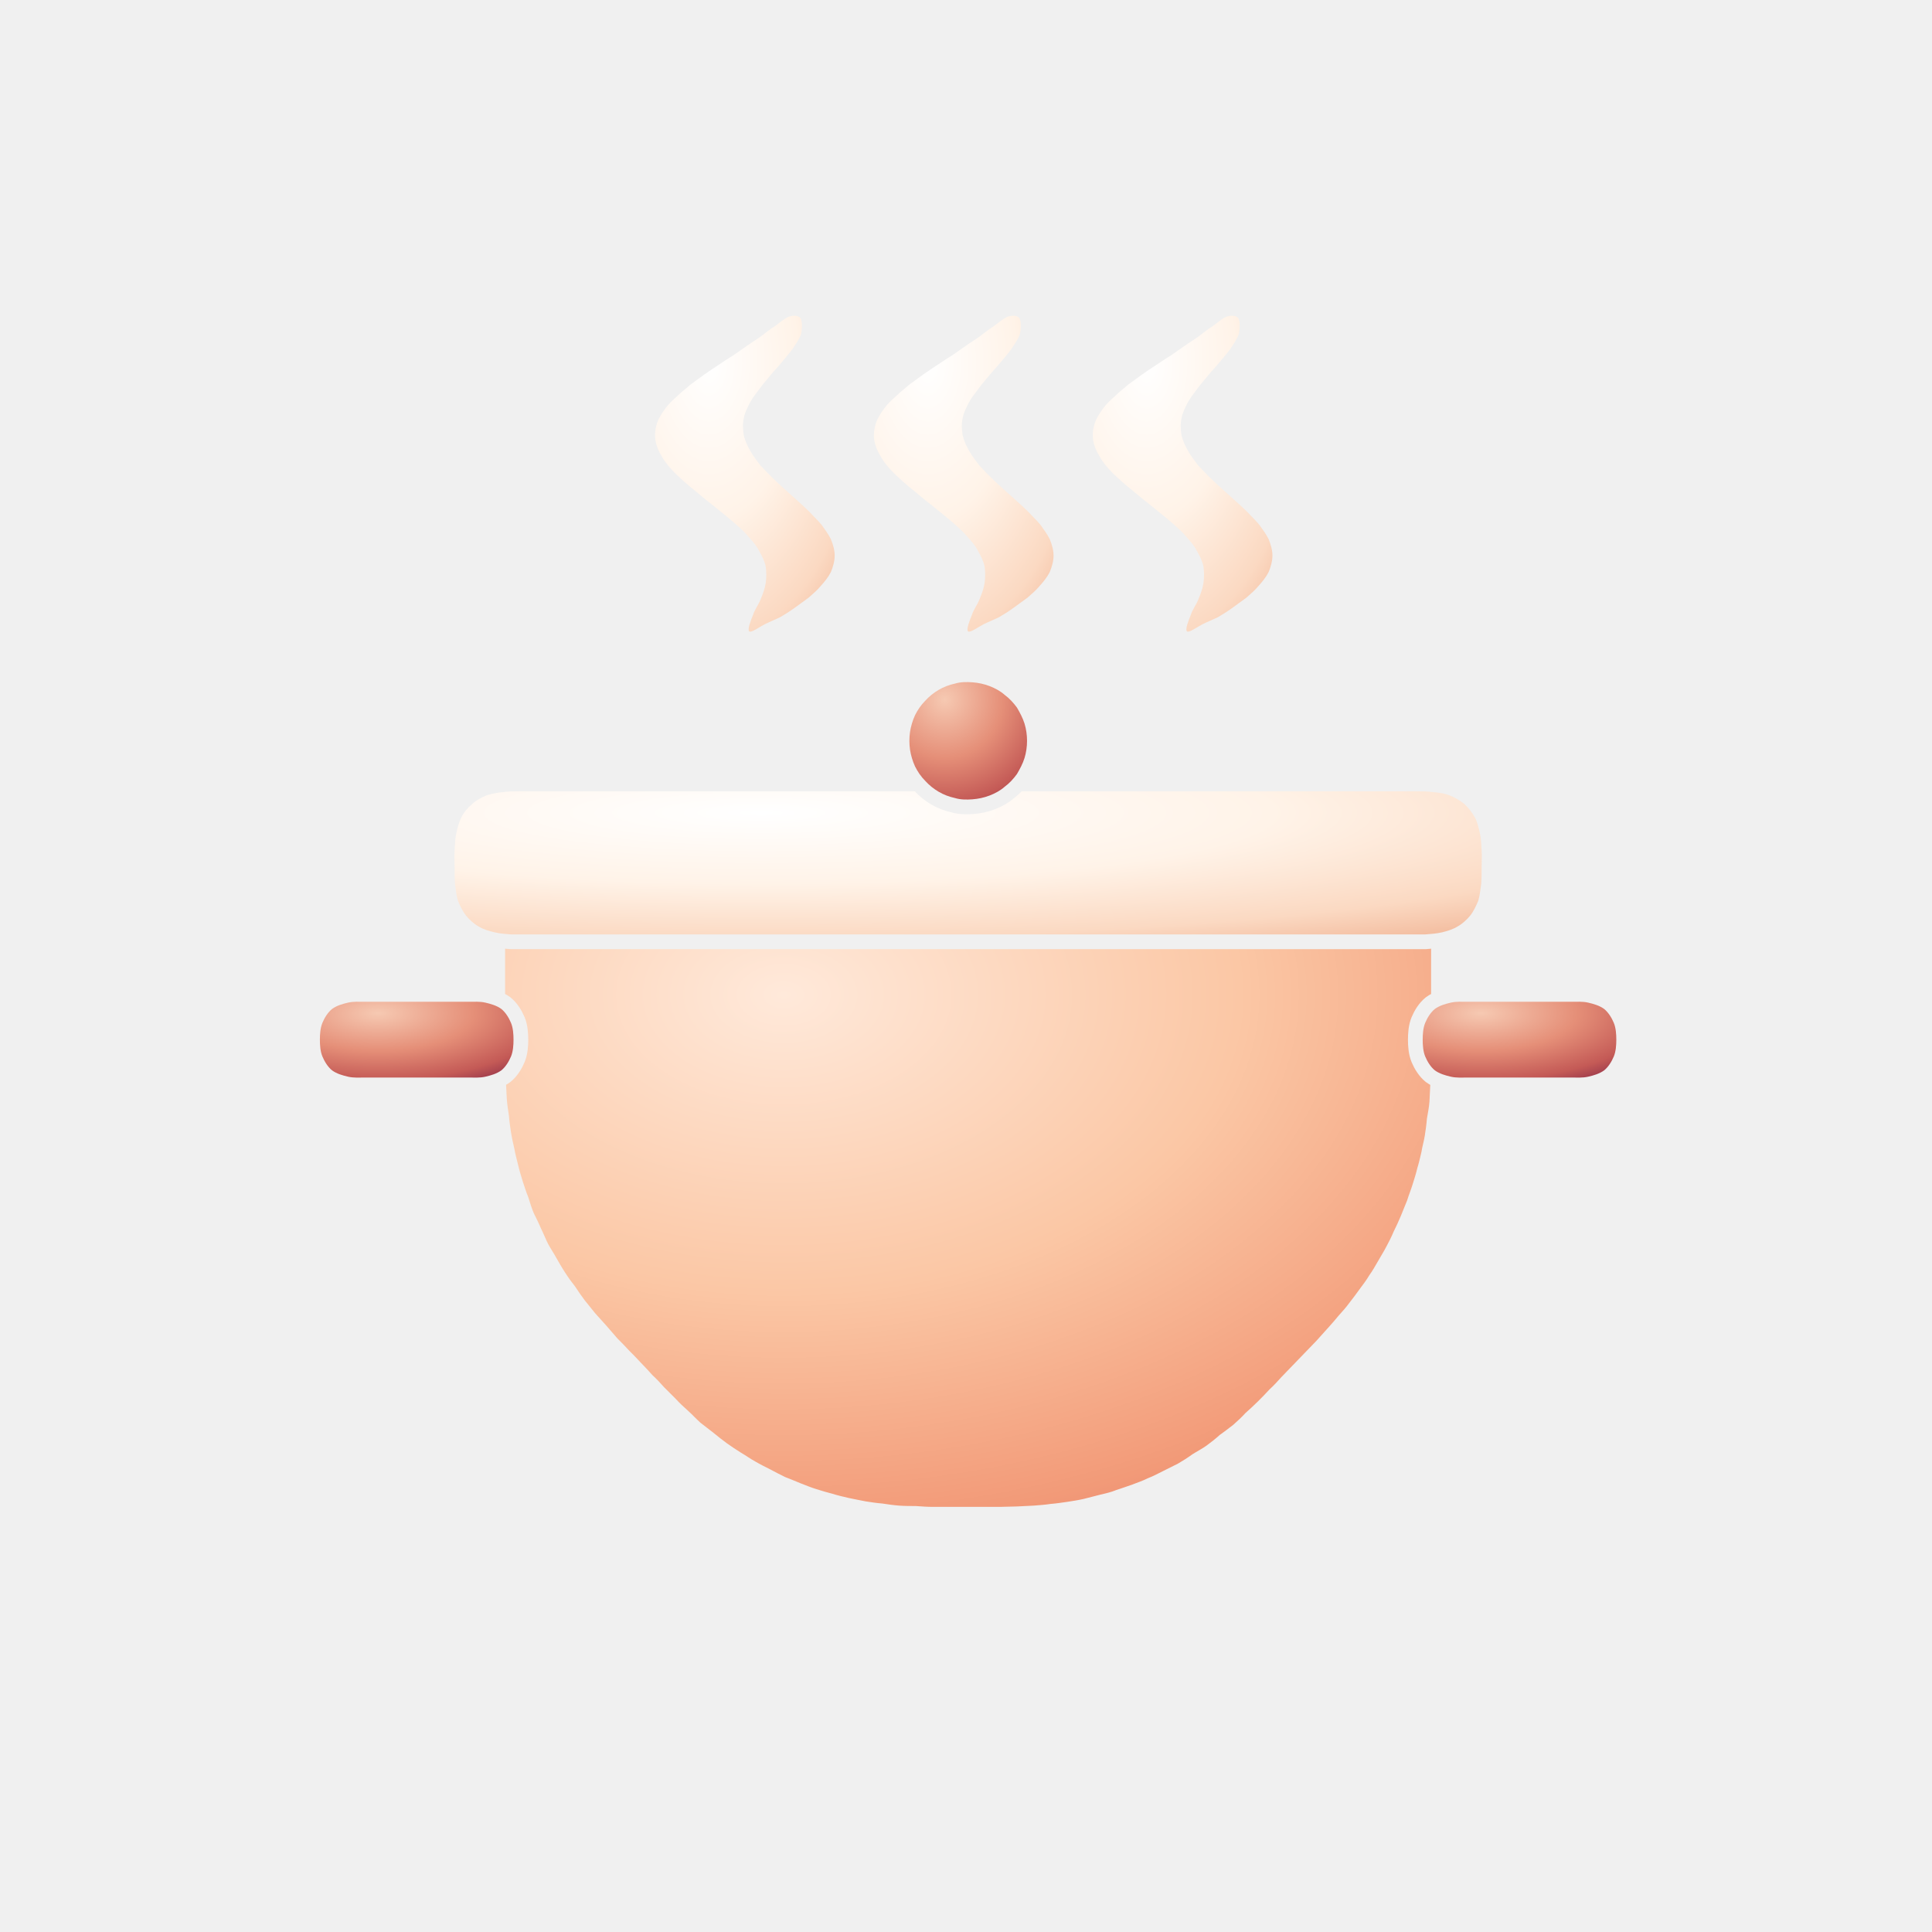
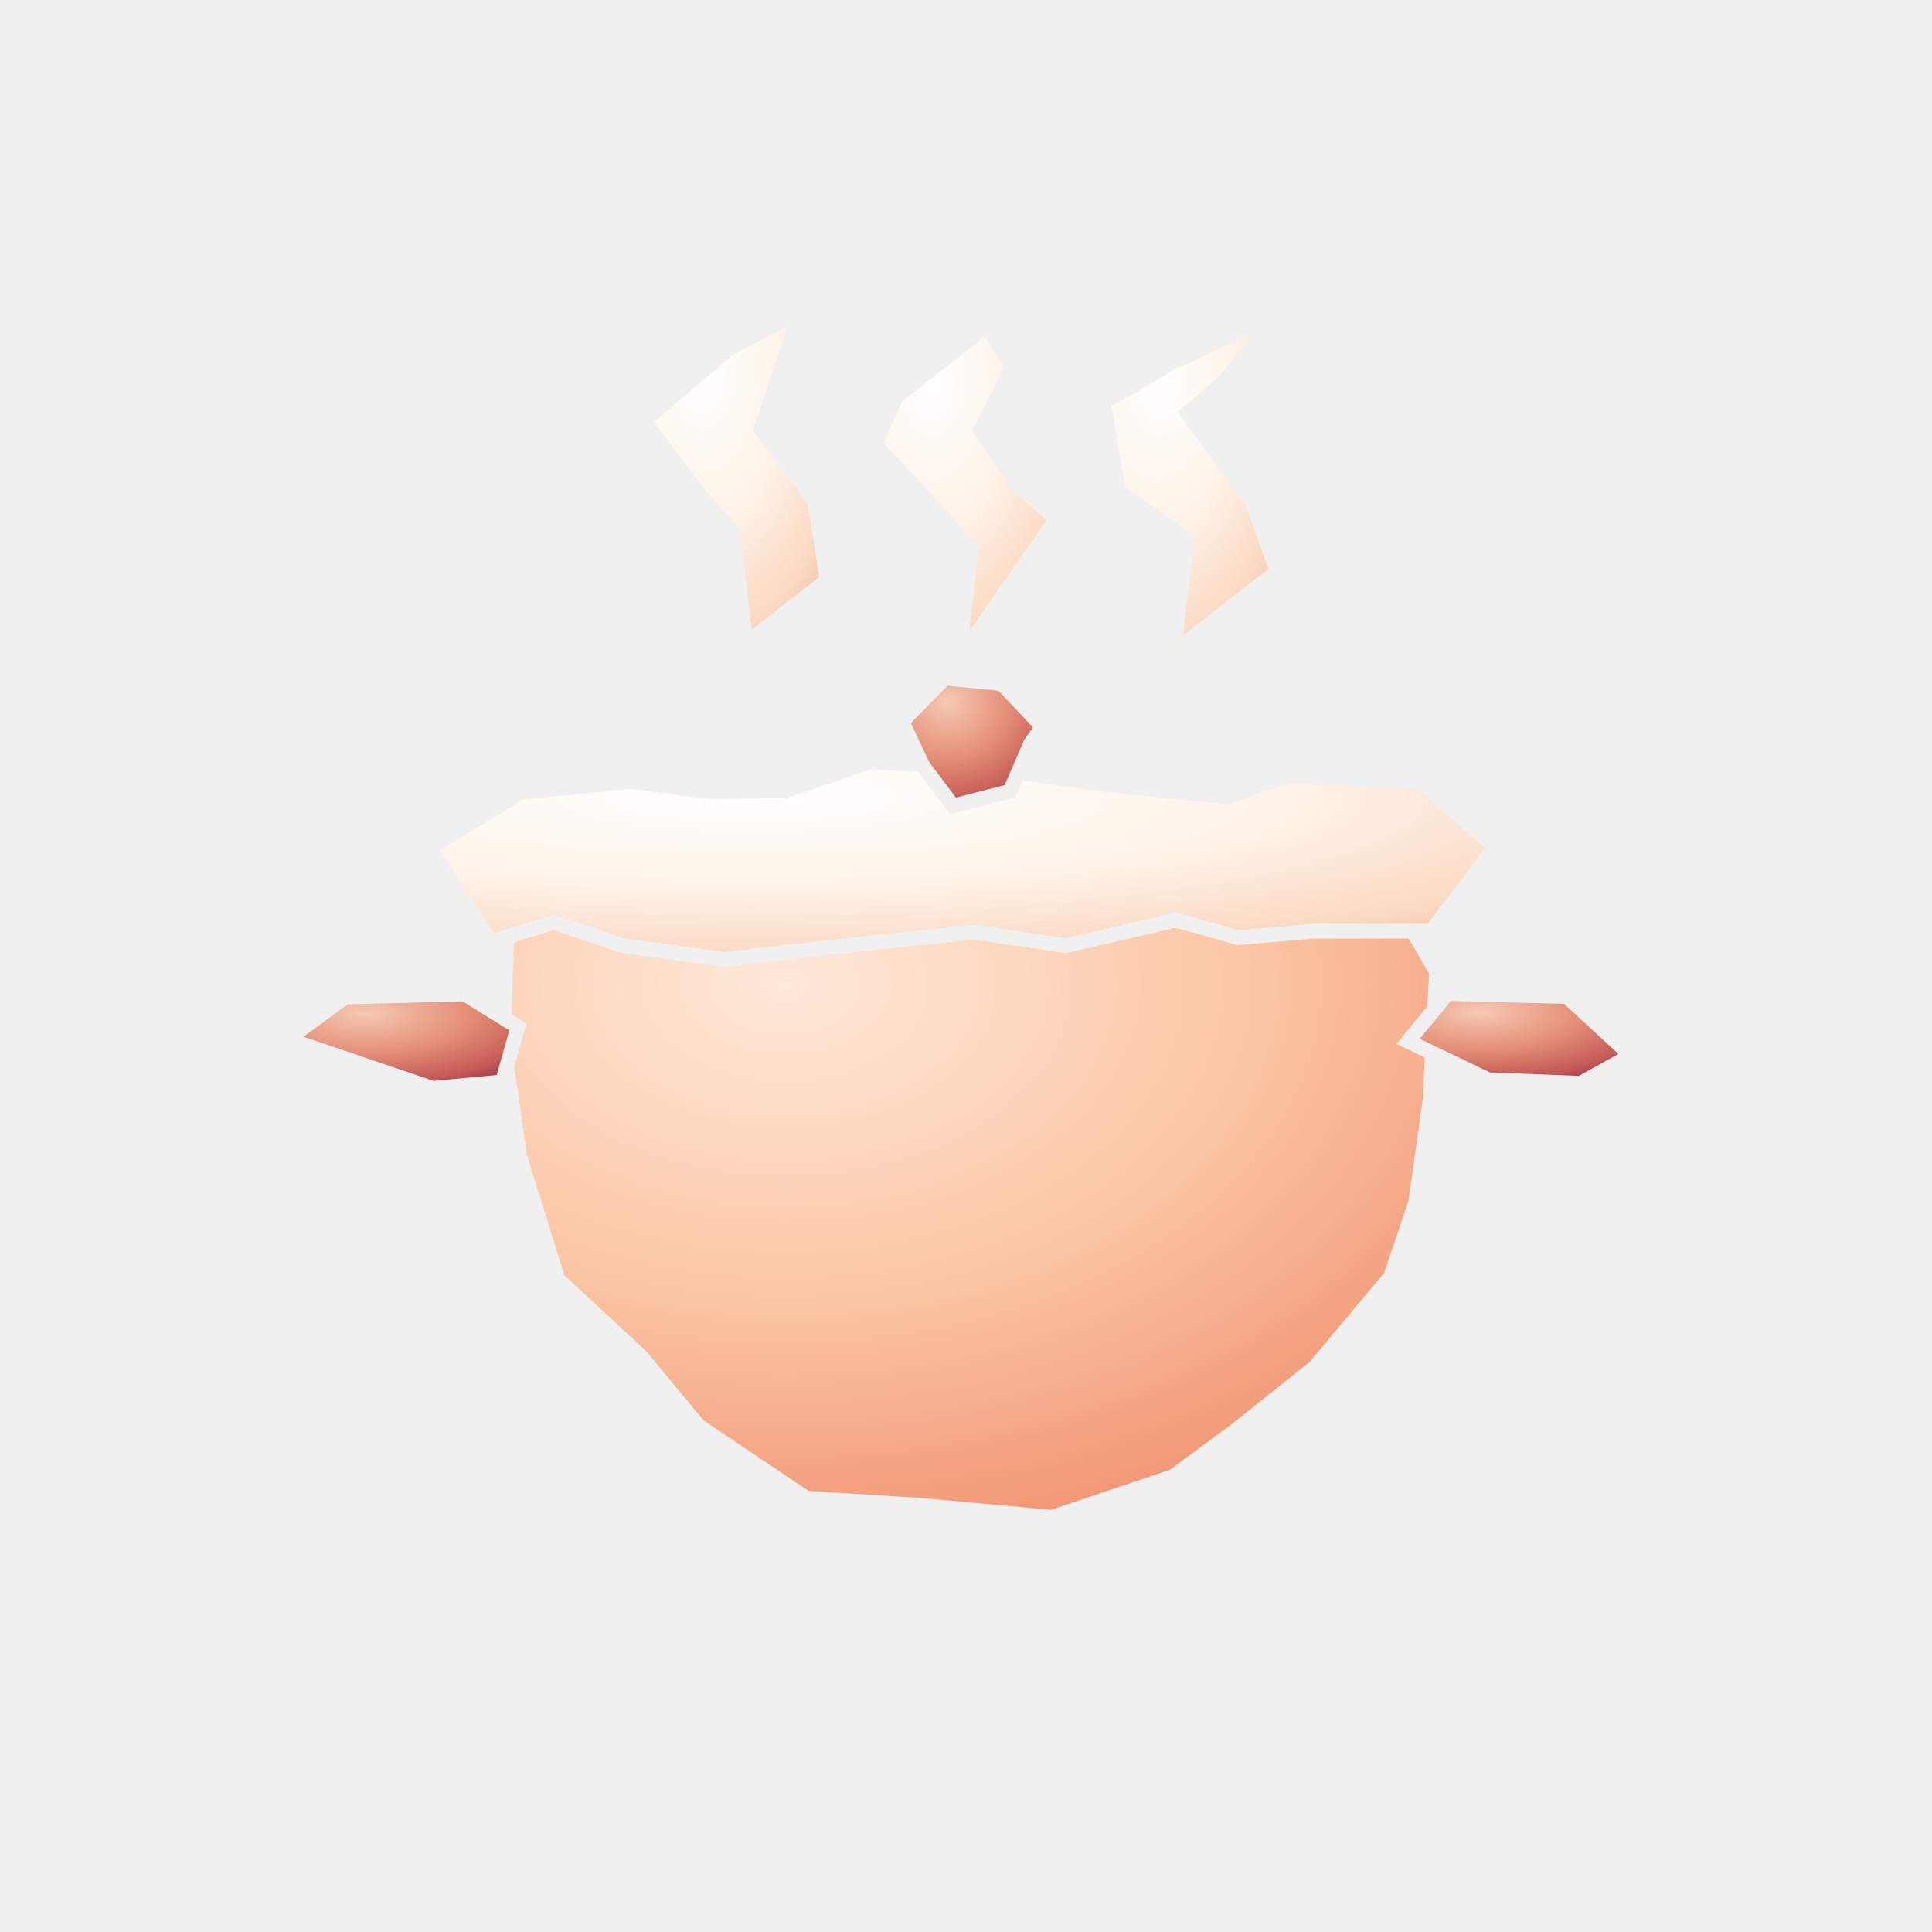
<svg xmlns="http://www.w3.org/2000/svg" width="459" height="459" viewBox="0 0 459 459" fill="none">
  <defs>
-     <path id="s0" d="M120 221C120.2 219.7 120.3 218.1 121 217.2C121.7 216.2 123.1 215.5 124.3 215.2C125.5 214.8 127 215 128.3 215C129.6 215 131 215 132.3 215C133.6 215 135 215 136.3 215C137.6 215 139 215 140.3 215C141.6 215 143 215 144.3 215C145.6 215 147 215 148.3 215C149.6 215 151 215 152.3 215C153.6 215 155 215 156.3 215C157.7 215 159 215 160.3 215C161.7 215 163 215 164.3 215C165.7 215 167 215 168.3 215C169.7 215 171 215 172.3 215C173.7 215 175 215 176.3 215C177.7 215 179 215 180.3 215C181.7 215 183 215 184.3 215C185.7 215 187 215 188.4 215C189.7 215 191 215 192.4 215C193.7 215 195 215 196.4 215C197.7 215 199 215 200.4 215C201.7 215 203 215 204.4 215C205.7 215 207 215 208.4 215C209.7 215 211 215 212.4 215C213.7 215 215 215 216.4 215C217.7 215 219.1 215 220.4 215C221.7 215 223.1 215 224.4 215C225.7 215 227.1 215 228.4 215C229.7 215 231.1 215 232.4 215C233.7 215 235.1 215 236.4 215C237.7 215 239.1 215 240.4 215C241.7 215 243.1 215 244.4 215C245.7 215 247.1 215 248.4 215C249.8 215 251.1 215 252.4 215C253.8 215 255.1 215 256.4 215C257.8 215 259.1 215 260.4 215C261.8 215 263.1 215 264.4 215C265.8 215 267.1 215 268.4 215C269.8 215 271.1 215 272.4 215C273.8 215 275.1 215 276.4 215C277.8 215 279.1 215 280.5 215C281.8 215 283.1 215 284.5 215C285.8 215 287.1 215 288.5 215C289.8 215 291.1 215 292.5 215C293.8 215 295.1 215 296.5 215C297.8 215 299.1 215 300.5 215C301.8 215 303.1 215 304.5 215C305.8 215 307.1 215 308.5 215C309.8 215 311.2 215 312.5 215C313.8 215 315.2 215 316.5 215C317.8 215 319.2 215 320.5 215C321.8 215 323.2 215 324.5 215C325.8 215 327.2 215 328.5 215C329.8 215 331.2 214.9 332.5 215C333.8 215.1 335.3 214.9 336.5 215.3C337.6 215.8 338.8 216.8 339.4 217.9C340 219 339.9 220.5 340 221.8C340.1 223.1 340 224.5 340 225.8C340 227.1 340 228.5 340 229.8C340 231.1 340 232.5 340 233.8C340 235.1 340 236.5 340 237.8C340 239.2 340 240.5 340 241.8C340 243.2 340 244.5 340 245.8C340 247.2 340 248.5 340 249.8C340 251.2 340 252.5 339.9 253.8C339.9 255.2 339.8 256.5 339.8 257.8C339.7 259.2 339.7 260.5 339.6 261.8C339.5 263.2 339.2 264.5 339 265.8C338.9 267.1 338.7 268.5 338.5 269.8C338.3 271.1 337.9 272.4 337.7 273.7C337.4 275 337.1 276.3 336.7 277.6C336.4 278.9 336 280.1 335.6 281.4C335.2 282.7 334.7 283.9 334.3 285.2C333.8 286.4 333.3 287.7 332.8 288.9C332.3 290.1 331.7 291.4 331.1 292.6C330.6 293.8 330 295 329.4 296.1C328.8 297.3 328 298.5 327.4 299.6C326.7 300.8 326.1 301.9 325.3 303C324.6 304.2 323.8 305.2 323 306.3C322.2 307.4 321.4 308.5 320.6 309.5C319.8 310.6 318.9 311.6 318 312.6C317.2 313.6 316.3 314.6 315.4 315.6C314.5 316.6 313.6 317.6 312.7 318.6C311.8 319.5 310.9 320.5 309.9 321.5C309 322.4 308.1 323.4 307.2 324.3C306.2 325.3 305.3 326.3 304.4 327.2C303.5 328.2 302.6 329.2 301.6 330.1C300.7 331.1 299.8 332 298.8 333C297.9 333.9 296.9 334.8 295.9 335.7C295 336.7 294 337.6 293 338.5C292 339.3 290.9 340.1 289.8 340.9C288.8 341.8 287.8 342.6 286.7 343.4C285.6 344.2 284.4 344.8 283.3 345.5C282.2 346.3 281.1 347 279.9 347.7C278.7 348.3 277.5 348.9 276.3 349.5C275.1 350.1 274 350.7 272.7 351.2C271.5 351.8 270.3 352.2 269 352.7C267.8 353.1 266.5 353.6 265.2 354C264 354.5 262.7 354.8 261.4 355.1C260.1 355.4 258.8 355.8 257.5 356.1C256.2 356.4 254.9 356.6 253.6 356.8C252.2 357 250.9 357.2 249.6 357.3C248.3 357.5 246.9 357.6 245.6 357.7C244.3 357.8 242.9 357.8 241.6 357.9C240.3 357.9 238.9 358 237.6 358C236.3 358 234.9 358 233.6 358C232.3 358 230.9 358 229.6 358C228.3 358 226.9 358 225.6 358C224.3 358 222.9 358 221.6 358C220.3 358 218.9 357.9 217.6 357.8C216.3 357.8 214.9 357.8 213.6 357.7C212.3 357.6 210.9 357.4 209.6 357.2C208.3 357.1 207 356.9 205.7 356.7C204.3 356.4 203 356.2 201.7 355.9C200.4 355.6 199.1 355.3 197.8 354.9C196.6 354.6 195.3 354.2 194 353.8C192.7 353.4 191.5 352.9 190.2 352.4C189 351.9 187.8 351.4 186.5 350.9C185.3 350.3 184.1 349.7 183 349.1C181.8 348.5 180.6 347.9 179.4 347.2C178.3 346.6 177.2 345.8 176 345.1C174.9 344.4 173.8 343.7 172.7 342.9C171.6 342.1 170.6 341.3 169.5 340.4C168.5 339.6 167.4 338.8 166.4 338C165.4 337.1 164.5 336.1 163.5 335.2C162.5 334.3 161.5 333.4 160.6 332.4C159.7 331.5 158.7 330.5 157.8 329.6C156.9 328.6 156 327.6 155 326.7C154.1 325.7 153.2 324.7 152.3 323.8C151.4 322.8 150.4 321.8 149.5 320.9C148.6 319.9 147.7 319 146.7 318C145.8 317 145 316 144.1 315C143.2 314 142.3 313 141.4 312C140.6 311 139.7 309.9 138.9 308.9C138.1 307.8 137.3 306.7 136.6 305.6C135.8 304.6 135 303.5 134.3 302.4C133.5 301.2 132.9 300.1 132.2 298.9C131.6 297.8 130.8 296.6 130.2 295.5C129.6 294.3 129.1 293 128.5 291.8C128 290.6 127.4 289.4 126.8 288.2C126.3 287 125.9 285.7 125.5 284.4C125 283.2 124.6 281.9 124.2 280.7C123.8 279.4 123.4 278.1 123.1 276.8C122.8 275.5 122.4 274.2 122.2 272.9C121.9 271.6 121.6 270.3 121.4 269C121.2 267.7 121 266.3 120.9 265C120.7 263.7 120.5 262.4 120.4 261C120.3 259.7 120.3 258.4 120.2 257C120.1 255.7 120.1 254.4 120 253C120 251.7 120 250.4 120 249C120 247.7 120 246.4 120 245C120 243.7 120 242.4 120 241C120 239.7 120 238.4 120 237C120 235.7 120 234.3 120 233C120 231.7 120 230.3 120 229C120 227.7 120 226.3 120 225C120 223.7 119.8 222.3 120 221Z" />
-     <path id="s1" d="M76 247C76 245.7 76.1 244.2 76.6 243C77.1 241.8 77.9 240.5 78.9 239.7C80 238.9 81.4 238.5 82.7 238.2C84 237.9 85.4 238 86.7 238C88.1 238 89.5 238 90.8 238C92.2 238 93.6 238 94.9 238C96.3 238 97.6 238 99 238C100.4 238 101.7 238 103.1 238C104.4 238 105.8 238 107.2 238C108.5 238 109.9 238 111.3 238C112.6 238 114 237.9 115.3 238.2C116.6 238.5 118 238.9 119.1 239.7C120.1 240.5 120.9 241.8 121.4 243C121.9 244.2 122 245.7 122 247C122 248.3 121.9 249.8 121.4 251C120.9 252.2 120.1 253.5 119.1 254.3C118 255.1 116.6 255.5 115.3 255.8C114 256.1 112.6 256 111.3 256C109.9 256 108.5 256 107.2 256C105.8 256 104.4 256 103.1 256C101.7 256 100.4 256 99 256C97.6 256 96.3 256 94.9 256C93.6 256 92.2 256 90.8 256C89.5 256 88.1 256 86.7 256C85.4 256 84 256.1 82.7 255.8C81.4 255.5 80 255.1 78.9 254.3C77.9 253.5 77.1 252.2 76.6 251C76.1 249.8 76 248.3 76 247Z" />
-     <path id="s2" d="M338 247C338 245.7 338.1 244.2 338.6 243C339.1 241.8 339.9 240.5 340.9 239.7C342 238.9 343.4 238.5 344.7 238.2C346 237.9 347.4 238 348.7 238C350.1 238 351.5 238 352.8 238C354.2 238 355.6 238 356.9 238C358.3 238 359.6 238 361 238C362.4 238 363.7 238 365.1 238C366.4 238 367.8 238 369.2 238C370.5 238 371.9 238 373.3 238C374.6 238 376 237.9 377.3 238.2C378.6 238.5 380 238.9 381.1 239.7C382.1 240.5 382.9 241.8 383.4 243C383.9 244.2 384 245.7 384 247C384 248.3 383.9 249.8 383.4 251C382.9 252.2 382.1 253.5 381.1 254.3C380 255.1 378.6 255.5 377.3 255.8C376 256.1 374.6 256 373.3 256C371.9 256 370.5 256 369.2 256C367.8 256 366.4 256 365.1 256C363.7 256 362.4 256 361 256C359.6 256 358.3 256 356.9 256C355.6 256 354.2 256 352.8 256C351.5 256 350.1 256 348.7 256C347.4 256 346 256.1 344.7 255.8C343.4 255.5 342 255.1 340.9 254.3C339.9 253.5 339.1 252.2 338.6 251C338.1 249.8 338 248.3 338 247Z" />
-     <path id="s3" d="M108 202C108.1 200.7 108.1 199.3 108.4 198C108.7 196.7 109 195.4 109.6 194.2C110.2 193 111.1 191.9 112.1 191.1C113 190.2 114.3 189.5 115.5 189C116.7 188.6 118.1 188.3 119.4 188.2C120.7 188 122.1 188 123.4 188C124.8 188 126.1 188 127.5 188C128.8 188 130.1 188 131.5 188C132.8 188 134.2 188 135.5 188C136.8 188 138.2 188 139.5 188C140.9 188 142.2 188 143.5 188C144.9 188 146.2 188 147.6 188C148.9 188 150.2 188 151.6 188C152.9 188 154.3 188 155.6 188C156.9 188 158.3 188 159.6 188C161 188 162.3 188 163.6 188C165 188 166.3 188 167.7 188C169 188 170.3 188 171.7 188C173 188 174.4 188 175.7 188C177 188 178.4 188 179.7 188C181.1 188 182.4 188 183.7 188C185.1 188 186.4 188 187.8 188C189.1 188 190.4 188 191.8 188C193.1 188 194.5 188 195.8 188C197.1 188 198.5 188 199.8 188C201.2 188 202.5 188 203.8 188C205.2 188 206.5 188 207.9 188C209.2 188 210.6 188 211.9 188C213.2 188 214.6 188 215.9 188C217.3 188 218.6 188 219.9 188C221.3 188 222.6 188 224 188C225.3 188 226.6 188 228 188C229.3 188 230.7 188 232 188C233.3 188 234.7 188 236 188C237.4 188 238.7 188 240 188C241.4 188 242.7 188 244.1 188C245.4 188 246.7 188 248.1 188C249.4 188 250.8 188 252.1 188C253.4 188 254.8 188 256.1 188C257.5 188 258.8 188 260.1 188C261.5 188 262.8 188 264.2 188C265.5 188 266.8 188 268.2 188C269.5 188 270.9 188 272.2 188C273.5 188 274.9 188 276.2 188C277.6 188 278.9 188 280.2 188C281.6 188 282.9 188 284.3 188C285.6 188 286.9 188 288.3 188C289.6 188 291 188 292.3 188C293.6 188 295 188 296.3 188C297.7 188 299 188 300.3 188C301.7 188 303 188 304.4 188C305.7 188 307 188 308.4 188C309.7 188 311.1 188 312.4 188C313.7 188 315.1 188 316.4 188C317.8 188 319.1 188 320.5 188C321.8 188 323.1 188 324.5 188C325.8 188 327.2 188 328.5 188C329.8 188 331.2 188 332.5 188C333.9 188 335.2 188 336.5 188C337.9 188 339.2 188 340.5 188.2C341.9 188.3 343.2 188.5 344.5 189C345.7 189.5 346.9 190.2 347.9 191C348.9 191.9 349.7 193 350.4 194.2C351 195.3 351.3 196.7 351.6 198C351.9 199.3 351.9 200.6 352 202C352.1 203.3 352 204.7 352 206C352 207.3 352 208.7 351.9 210C351.7 211.3 351.6 212.7 351.2 214C350.7 215.2 350.1 216.5 349.3 217.5C348.5 218.5 347.4 219.5 346.3 220.1C345.2 220.8 343.8 221.2 342.6 221.5C341.3 221.8 339.9 221.9 338.6 222C337.2 222 335.9 222 334.6 222C333.2 222 331.9 222 330.5 222C329.2 222 327.9 222 326.5 222C325.2 222 323.8 222 322.5 222C321.2 222 319.8 222 318.5 222C317.1 222 315.8 222 314.5 222C313.1 222 311.8 222 310.4 222C309.1 222 307.7 222 306.4 222C305.1 222 303.7 222 302.4 222C301 222 299.7 222 298.4 222C297 222 295.7 222 294.3 222C293 222 291.7 222 290.3 222C289 222 287.6 222 286.3 222C285 222 283.6 222 282.3 222C280.9 222 279.6 222 278.3 222C276.9 222 275.6 222 274.2 222C272.9 222 271.6 222 270.2 222C268.9 222 267.5 222 266.2 222C264.9 222 263.5 222 262.2 222C260.8 222 259.5 222 258.2 222C256.8 222 255.5 222 254.1 222C252.8 222 251.5 222 250.1 222C248.8 222 247.4 222 246.1 222C244.8 222 243.4 222 242.1 222C240.7 222 239.4 222 238.1 222C236.7 222 235.4 222 234 222C232.7 222 231.4 222 230 222C228.7 222 227.3 222 226 222C224.7 222 223.3 222 222 222C220.6 222 219.3 222 218 222C216.6 222 215.3 222 213.9 222C212.6 222 211.3 222 209.9 222C208.6 222 207.2 222 205.9 222C204.6 222 203.2 222 201.9 222C200.5 222 199.2 222 197.8 222C196.5 222 195.2 222 193.8 222C192.5 222 191.1 222 189.8 222C188.5 222 187.1 222 185.8 222C184.4 222 183.1 222 181.8 222C180.4 222 179.1 222 177.7 222C176.4 222 175.1 222 173.7 222C172.4 222 171 222 169.7 222C168.4 222 167 222 165.7 222C164.3 222 163 222 161.7 222C160.3 222 159 222 157.6 222C156.3 222 155 222 153.6 222C152.3 222 150.9 222 149.6 222C148.3 222 146.9 222 145.6 222C144.2 222 142.9 222 141.6 222C140.2 222 138.9 222 137.5 222C136.2 222 134.9 222 133.5 222C132.2 222 130.8 222 129.5 222C128.2 222 126.8 222 125.5 222C124.1 222 122.8 222 121.5 222C120.1 221.9 118.8 221.8 117.5 221.5C116.2 221.2 114.8 220.8 113.7 220.1C112.6 219.5 111.5 218.5 110.7 217.5C109.9 216.5 109.3 215.2 108.8 214C108.4 212.7 108.3 211.4 108.1 210C108 208.7 108 207.4 108 206C108 204.7 107.9 203.3 108 202Z" />
-     <path id="s4" d="M244 176C244 177.4 243.8 178.8 243.4 180.1C243 181.4 242.3 182.7 241.6 183.9C240.8 185 239.8 186.1 238.7 186.9C237.7 187.8 236.4 188.5 235.1 189C233.8 189.5 232.4 189.8 231 189.9C229.7 190 228.2 190 226.9 189.6C225.5 189.3 224.2 188.8 223 188.1C221.8 187.4 220.7 186.5 219.8 185.5C218.8 184.5 218 183.3 217.4 182.1C216.8 180.8 216.4 179.4 216.2 178.1C216 176.7 216 175.3 216.2 173.9C216.4 172.6 216.8 171.2 217.4 169.9C218 168.7 218.8 167.5 219.8 166.5C220.7 165.5 221.8 164.6 223 163.9C224.2 163.2 225.5 162.7 226.9 162.4C228.2 162 229.7 162 231 162.1C232.4 162.2 233.8 162.5 235.1 163C236.4 163.5 237.7 164.2 238.7 165.1C239.8 165.9 240.8 167 241.6 168.1C242.3 169.3 243 170.6 243.4 171.9C243.8 173.2 244 174.6 244 176Z" />
-     <path id="s5" d="M178 150C177.5 149.6 178.4 147.3 178.9 146.1C179.3 144.8 180.2 143.7 180.7 142.4C181.2 141.2 181.7 139.9 181.9 138.6C182.1 137.3 182.1 135.8 181.9 134.5C181.6 133.2 181 132 180.3 130.8C179.7 129.6 178.8 128.6 177.9 127.6C177 126.5 176 125.6 175 124.7C174 123.8 172.9 122.9 171.9 122.1C170.8 121.2 169.8 120.4 168.7 119.5C167.6 118.7 166.6 117.8 165.5 116.9C164.5 116.1 163.4 115.2 162.4 114.3C161.4 113.4 160.4 112.5 159.5 111.5C158.6 110.5 157.7 109.4 157.1 108.2C156.4 107.1 155.9 105.8 155.7 104.5C155.5 103.2 155.7 101.7 156.1 100.5C156.5 99.3 157.3 98.1 158.1 97C158.9 95.9 159.9 95 160.9 94.1C161.9 93.1 163 92.3 164 91.4C165.1 90.6 166.2 89.8 167.3 89C168.4 88.2 169.5 87.5 170.7 86.7C171.8 86 172.9 85.2 174.1 84.5C175.2 83.7 176.3 83 177.4 82.2C178.5 81.4 179.7 80.7 180.8 79.9C181.9 79.1 182.9 78.2 184.1 77.5C185.2 76.7 186.4 75.6 187.5 75.2C188.5 74.9 189.7 74.9 190.2 75.6C190.6 76.3 190.6 78.1 190.3 79.4C189.9 80.6 189 81.8 188.3 82.9C187.5 84 186.6 85 185.7 86.1C184.9 87.1 183.9 88.1 183.1 89.1C182.2 90.2 181.3 91.2 180.5 92.3C179.7 93.4 178.8 94.5 178.2 95.6C177.6 96.8 176.9 98.1 176.7 99.4C176.4 100.7 176.5 102.1 176.7 103.4C177 104.7 177.6 106 178.3 107.2C178.9 108.3 179.8 109.4 180.6 110.5C181.5 111.5 182.5 112.5 183.4 113.4C184.4 114.4 185.4 115.3 186.4 116.2C187.4 117.1 188.4 118 189.4 118.9C190.4 119.8 191.4 120.7 192.4 121.7C193.3 122.7 194.3 123.6 195.2 124.7C196 125.8 196.8 126.9 197.4 128.1C197.9 129.3 198.3 130.7 198.3 132C198.3 133.3 197.9 134.7 197.4 135.9C196.8 137.1 195.9 138.2 195 139.2C194.2 140.2 193.1 141.1 192.1 142C191 142.8 189.9 143.6 188.8 144.4C187.7 145.2 186.6 145.9 185.4 146.6C184.2 147.2 182.9 147.7 181.7 148.3C180.5 148.9 178.5 150.4 178 150Z" />
-     <path id="s6" d="M230 150C229.5 149.6 230.4 147.3 230.9 146.1C231.3 144.8 232.2 143.7 232.7 142.4C233.2 141.2 233.7 139.9 233.9 138.6C234.1 137.3 234.1 135.8 233.9 134.5C233.6 133.2 233 132 232.3 130.8C231.7 129.6 230.8 128.6 229.9 127.6C229 126.5 228 125.6 227 124.7C226 123.8 224.9 122.9 223.9 122.1C222.8 121.2 221.8 120.4 220.7 119.5C219.6 118.7 218.6 117.8 217.5 116.9C216.5 116.1 215.4 115.2 214.4 114.3C213.4 113.4 212.4 112.5 211.5 111.5C210.6 110.5 209.7 109.4 209.1 108.2C208.4 107.1 207.9 105.8 207.7 104.5C207.5 103.2 207.7 101.7 208.1 100.5C208.5 99.3 209.3 98.1 210.1 97C210.9 95.9 211.9 95 212.9 94.1C213.9 93.1 215 92.3 216 91.4C217.1 90.6 218.2 89.8 219.3 89C220.4 88.2 221.5 87.5 222.7 86.7C223.8 86 224.9 85.2 226.1 84.5C227.2 83.7 228.3 83 229.4 82.2C230.5 81.4 231.7 80.7 232.8 79.9C233.9 79.1 234.9 78.2 236.1 77.5C237.2 76.7 238.4 75.6 239.5 75.2C240.5 74.9 241.7 74.9 242.2 75.6C242.6 76.3 242.6 78.1 242.3 79.4C241.9 80.6 241 81.8 240.3 82.9C239.5 84 238.6 85 237.7 86.1C236.9 87.1 235.9 88.1 235.1 89.1C234.2 90.2 233.3 91.2 232.5 92.3C231.7 93.4 230.8 94.5 230.2 95.6C229.6 96.8 228.9 98.1 228.7 99.4C228.4 100.7 228.5 102.1 228.7 103.4C229 104.7 229.6 106 230.3 107.2C230.9 108.3 231.8 109.4 232.6 110.5C233.5 111.5 234.5 112.5 235.4 113.4C236.4 114.4 237.4 115.3 238.4 116.2C239.4 117.1 240.4 118 241.4 118.9C242.4 119.8 243.4 120.7 244.4 121.7C245.3 122.7 246.3 123.6 247.2 124.7C248 125.8 248.8 126.9 249.4 128.1C249.9 129.3 250.3 130.7 250.3 132C250.3 133.3 249.9 134.7 249.4 135.9C248.8 137.1 247.9 138.2 247 139.2C246.2 140.2 245.1 141.1 244.1 142C243 142.8 241.9 143.6 240.8 144.4C239.7 145.2 238.6 145.9 237.4 146.6C236.2 147.2 234.9 147.7 233.7 148.3C232.5 148.9 230.5 150.4 230 150Z" />
-     <path id="s7" d="M282 150C281.5 149.6 282.4 147.3 282.9 146.1C283.3 144.8 284.2 143.7 284.7 142.4C285.2 141.2 285.7 139.9 285.9 138.6C286.1 137.3 286.1 135.8 285.9 134.5C285.6 133.2 285 132 284.3 130.8C283.7 129.6 282.8 128.6 281.9 127.6C281 126.5 280 125.6 279 124.7C278 123.8 276.9 122.9 275.9 122.1C274.8 121.2 273.8 120.4 272.7 119.5C271.6 118.7 270.6 117.8 269.5 116.9C268.5 116.1 267.4 115.2 266.4 114.3C265.4 113.4 264.4 112.5 263.5 111.5C262.6 110.5 261.7 109.4 261.1 108.2C260.4 107.1 259.9 105.8 259.7 104.5C259.5 103.2 259.7 101.7 260.1 100.5C260.5 99.3 261.3 98.1 262.1 97C262.9 95.9 263.9 95 264.9 94.1C265.9 93.1 267 92.3 268 91.4C269.1 90.6 270.2 89.8 271.3 89C272.4 88.2 273.5 87.5 274.7 86.7C275.8 86 276.9 85.2 278.1 84.5C279.2 83.7 280.3 83 281.4 82.2C282.5 81.4 283.7 80.7 284.8 79.9C285.9 79.1 286.9 78.2 288.1 77.5C289.2 76.7 290.4 75.6 291.5 75.2C292.5 74.9 293.7 74.9 294.2 75.6C294.6 76.3 294.6 78.1 294.3 79.4C293.9 80.6 293 81.8 292.3 82.9C291.5 84 290.6 85 289.7 86.1C288.9 87.1 287.9 88.1 287.1 89.1C286.2 90.2 285.3 91.2 284.5 92.3C283.7 93.4 282.8 94.5 282.2 95.6C281.6 96.8 280.9 98.1 280.7 99.4C280.4 100.7 280.5 102.1 280.7 103.4C281 104.7 281.6 106 282.3 107.2C282.9 108.3 283.8 109.4 284.6 110.5C285.5 111.5 286.5 112.5 287.4 113.4C288.4 114.4 289.4 115.3 290.4 116.2C291.4 117.1 292.4 118 293.4 118.9C294.4 119.8 295.4 120.7 296.4 121.7C297.3 122.7 298.3 123.6 299.2 124.7C300 125.8 300.8 126.9 301.4 128.1C301.9 129.3 302.3 130.7 302.3 132C302.3 133.3 301.9 134.7 301.4 135.9C300.8 137.1 299.9 138.2 299 139.2C298.2 140.2 297.1 141.1 296.1 142C295 142.8 293.9 143.6 292.8 144.4C291.7 145.2 290.6 145.9 289.4 146.6C288.2 147.2 286.9 147.7 285.7 148.3C284.5 148.9 282.5 150.4 282 150Z" />
+     <path id="s0" d="M122.2 221.8L146.9 212.2L172.7 213.8L194.8 214.7L212.1 214.8L236.7 212.7L257.6 211.9L285.4 215.3L305.9 215.2L330 214.9L339.5 231.3L338 261.3L334.6 285.4L328.8 302.5L311 323.7L292.3 338.6L277.9 349.2L249.7 358.7L219 355.9L192.1 354.2L167.2 337.5L153.5 321L134.1 303L125.2 274.5L121.3 247.3Z" />
+     <path id="s1" d="M72.1 246.3L82.6 238.6L109.9 237.9L121 244.8L118 255.4L103 256.8Z" />
+     <path id="s2" d="M337.3 246.8L344.7 237.8L371.6 238.5L384.5 250.4L375.1 255.6L354 254.8Z" />
+     <path id="s3" d="M104.5 202.1L124.2 190L149.9 187.4L168.5 189.9L187 189.6L206.7 182.8L234.5 184.2L261.2 188L291.7 191.1L305.9 186.1L337 187.6L352.8 201.5L339.2 219.5L311.9 219.5L294.4 221L279.3 216.8L253.1 222.9L231.5 219.7L200.9 222.9L172.1 226.2L148.1 222.9L131.6 217.3L117.3 221.7Z" />
+     <path id="s4" d="M243.3 175.8L238.7 186.5L227.1 189.5L220.8 181.1L216.4 171.8L225.1 162.9L237.2 164.1L245.4 172.8Z" />
+     <path id="s5" d="M178.6 149.6L175.7 125.6L167.8 116.6L155.3 100.3L174 84.4L187.1 77.5L184.7 85L178.8 102.3L191.9 119.8L194.6 137.1Z" />
+     <path id="s6" d="M230.3 149.9L232.5 130.2L222.3 118.2L209.9 105.4L214.3 95.4L234 80L238.5 87.5L230.9 102.3L239.9 115.8L248.6 123.6Z" />
+     <path id="s7" d="M281.1 150.9L283.7 127.1L267.3 115.7L264.1 96.6L279.1 87.8L297.8 79.1L289.5 89.6L279.8 97.9L296.1 120.4L301.3 135.2Z" />
    <radialGradient id="g0" cx="0.3" cy="0.15" r="1.1">
      <stop offset="0" stop-color="#FFE9DA" />
      <stop offset="0.45" stop-color="#FBC7A5" />
      <stop offset="0.8" stop-color="#F29A78" />
      <stop offset="1" stop-color="#E0766A" />
    </radialGradient>
    <mask id="m0" maskUnits="userSpaceOnUse" x="0" y="0" width="459" height="459">
      <rect width="459" height="459" fill="#fff" />
-       <use href="#s1" fill="#000" stroke="#000" stroke-width="7" stroke-linejoin="round" />
-       <use href="#s2" fill="#000" stroke="#000" stroke-width="7" stroke-linejoin="round" />
-       <use href="#s3" fill="#000" stroke="#000" stroke-width="7" stroke-linejoin="round" />
-       <use href="#s4" fill="#000" stroke="#000" stroke-width="7" stroke-linejoin="round" />
-       <use href="#s5" fill="#000" stroke="#000" stroke-width="7" stroke-linejoin="round" />
-       <use href="#s6" fill="#000" stroke="#000" stroke-width="7" stroke-linejoin="round" />
-       <use href="#s7" fill="#000" stroke="#000" stroke-width="7" stroke-linejoin="round" />
+       <use href="#s1" fill="#000" stroke="#000" stroke-width="7" stroke-linejoin="miter" />
+       <use href="#s2" fill="#000" stroke="#000" stroke-width="7" stroke-linejoin="miter" />
+       <use href="#s3" fill="#000" stroke="#000" stroke-width="7" stroke-linejoin="miter" />
+       <use href="#s4" fill="#000" stroke="#000" stroke-width="7" stroke-linejoin="miter" />
+       <use href="#s5" fill="#000" stroke="#000" stroke-width="7" stroke-linejoin="miter" />
+       <use href="#s6" fill="#000" stroke="#000" stroke-width="7" stroke-linejoin="miter" />
+       <use href="#s7" fill="#000" stroke="#000" stroke-width="7" stroke-linejoin="miter" />
    </mask>
    <radialGradient id="g1" cx="0.3" cy="0.15" r="1.1">
      <stop offset="0" stop-color="#F6C9B2" />
      <stop offset="0.45" stop-color="#E58F78" />
      <stop offset="0.8" stop-color="#C45A56" />
      <stop offset="1" stop-color="#8E2F48" />
    </radialGradient>
    <mask id="m1" maskUnits="userSpaceOnUse" x="0" y="0" width="459" height="459">
      <rect width="459" height="459" fill="#fff" />
-       <use href="#s2" fill="#000" stroke="#000" stroke-width="7" stroke-linejoin="round" />
-       <use href="#s3" fill="#000" stroke="#000" stroke-width="7" stroke-linejoin="round" />
-       <use href="#s4" fill="#000" stroke="#000" stroke-width="7" stroke-linejoin="round" />
-       <use href="#s5" fill="#000" stroke="#000" stroke-width="7" stroke-linejoin="round" />
-       <use href="#s6" fill="#000" stroke="#000" stroke-width="7" stroke-linejoin="round" />
-       <use href="#s7" fill="#000" stroke="#000" stroke-width="7" stroke-linejoin="round" />
+       <use href="#s2" fill="#000" stroke="#000" stroke-width="7" stroke-linejoin="miter" />
+       <use href="#s3" fill="#000" stroke="#000" stroke-width="7" stroke-linejoin="miter" />
+       <use href="#s4" fill="#000" stroke="#000" stroke-width="7" stroke-linejoin="miter" />
+       <use href="#s5" fill="#000" stroke="#000" stroke-width="7" stroke-linejoin="miter" />
+       <use href="#s6" fill="#000" stroke="#000" stroke-width="7" stroke-linejoin="miter" />
+       <use href="#s7" fill="#000" stroke="#000" stroke-width="7" stroke-linejoin="miter" />
    </mask>
    <radialGradient id="g2" cx="0.3" cy="0.15" r="1.1">
      <stop offset="0" stop-color="#F6C9B2" />
      <stop offset="0.45" stop-color="#E58F78" />
      <stop offset="0.8" stop-color="#C45A56" />
      <stop offset="1" stop-color="#8E2F48" />
    </radialGradient>
    <mask id="m2" maskUnits="userSpaceOnUse" x="0" y="0" width="459" height="459">
      <rect width="459" height="459" fill="#fff" />
-       <use href="#s3" fill="#000" stroke="#000" stroke-width="7" stroke-linejoin="round" />
-       <use href="#s4" fill="#000" stroke="#000" stroke-width="7" stroke-linejoin="round" />
-       <use href="#s5" fill="#000" stroke="#000" stroke-width="7" stroke-linejoin="round" />
-       <use href="#s6" fill="#000" stroke="#000" stroke-width="7" stroke-linejoin="round" />
-       <use href="#s7" fill="#000" stroke="#000" stroke-width="7" stroke-linejoin="round" />
+       <use href="#s3" fill="#000" stroke="#000" stroke-width="7" stroke-linejoin="miter" />
+       <use href="#s4" fill="#000" stroke="#000" stroke-width="7" stroke-linejoin="miter" />
+       <use href="#s5" fill="#000" stroke="#000" stroke-width="7" stroke-linejoin="miter" />
+       <use href="#s6" fill="#000" stroke="#000" stroke-width="7" stroke-linejoin="miter" />
+       <use href="#s7" fill="#000" stroke="#000" stroke-width="7" stroke-linejoin="miter" />
    </mask>
    <radialGradient id="g3" cx="0.3" cy="0.15" r="1.1">
      <stop offset="0" stop-color="#FFFFFF" />
      <stop offset="0.45" stop-color="#FFF3E8" />
      <stop offset="0.8" stop-color="#FBD9C2" />
      <stop offset="1" stop-color="#F2B99B" />
    </radialGradient>
    <mask id="m3" maskUnits="userSpaceOnUse" x="0" y="0" width="459" height="459">
      <rect width="459" height="459" fill="#fff" />
-       <use href="#s4" fill="#000" stroke="#000" stroke-width="7" stroke-linejoin="round" />
-       <use href="#s5" fill="#000" stroke="#000" stroke-width="7" stroke-linejoin="round" />
-       <use href="#s6" fill="#000" stroke="#000" stroke-width="7" stroke-linejoin="round" />
-       <use href="#s7" fill="#000" stroke="#000" stroke-width="7" stroke-linejoin="round" />
+       <use href="#s4" fill="#000" stroke="#000" stroke-width="7" stroke-linejoin="miter" />
+       <use href="#s5" fill="#000" stroke="#000" stroke-width="7" stroke-linejoin="miter" />
+       <use href="#s6" fill="#000" stroke="#000" stroke-width="7" stroke-linejoin="miter" />
+       <use href="#s7" fill="#000" stroke="#000" stroke-width="7" stroke-linejoin="miter" />
    </mask>
    <radialGradient id="g4" cx="0.3" cy="0.15" r="1.1">
      <stop offset="0" stop-color="#F6C9B2" />
      <stop offset="0.45" stop-color="#E58F78" />
      <stop offset="0.8" stop-color="#C45A56" />
      <stop offset="1" stop-color="#8E2F48" />
    </radialGradient>
    <mask id="m4" maskUnits="userSpaceOnUse" x="0" y="0" width="459" height="459">
      <rect width="459" height="459" fill="#fff" />
-       <use href="#s5" fill="#000" stroke="#000" stroke-width="7" stroke-linejoin="round" />
-       <use href="#s6" fill="#000" stroke="#000" stroke-width="7" stroke-linejoin="round" />
-       <use href="#s7" fill="#000" stroke="#000" stroke-width="7" stroke-linejoin="round" />
+       <use href="#s5" fill="#000" stroke="#000" stroke-width="7" stroke-linejoin="miter" />
+       <use href="#s6" fill="#000" stroke="#000" stroke-width="7" stroke-linejoin="miter" />
+       <use href="#s7" fill="#000" stroke="#000" stroke-width="7" stroke-linejoin="miter" />
    </mask>
    <radialGradient id="g5" cx="0.3" cy="0.15" r="1.1">
      <stop offset="0" stop-color="#FFFFFF" />
      <stop offset="0.45" stop-color="#FFF3E8" />
      <stop offset="0.8" stop-color="#FBD9C2" />
      <stop offset="1" stop-color="#F2B99B" />
    </radialGradient>
    <mask id="m5" maskUnits="userSpaceOnUse" x="0" y="0" width="459" height="459">
      <rect width="459" height="459" fill="#fff" />
-       <use href="#s6" fill="#000" stroke="#000" stroke-width="7" stroke-linejoin="round" />
-       <use href="#s7" fill="#000" stroke="#000" stroke-width="7" stroke-linejoin="round" />
+       <use href="#s6" fill="#000" stroke="#000" stroke-width="7" stroke-linejoin="miter" />
+       <use href="#s7" fill="#000" stroke="#000" stroke-width="7" stroke-linejoin="miter" />
    </mask>
    <radialGradient id="g6" cx="0.3" cy="0.15" r="1.1">
      <stop offset="0" stop-color="#FFFFFF" />
      <stop offset="0.45" stop-color="#FFF3E8" />
      <stop offset="0.8" stop-color="#FBD9C2" />
      <stop offset="1" stop-color="#F2B99B" />
    </radialGradient>
    <mask id="m6" maskUnits="userSpaceOnUse" x="0" y="0" width="459" height="459">
      <rect width="459" height="459" fill="#fff" />
-       <use href="#s7" fill="#000" stroke="#000" stroke-width="7" stroke-linejoin="round" />
+       <use href="#s7" fill="#000" stroke="#000" stroke-width="7" stroke-linejoin="miter" />
    </mask>
    <radialGradient id="g7" cx="0.3" cy="0.15" r="1.1">
      <stop offset="0" stop-color="#FFFFFF" />
      <stop offset="0.45" stop-color="#FFF3E8" />
      <stop offset="0.8" stop-color="#FBD9C2" />
      <stop offset="1" stop-color="#F2B99B" />
    </radialGradient>
  </defs>
  <use href="#s0" fill="url(#g0)" fill-rule="evenodd" mask="url(#m0)" />
  <use href="#s1" fill="url(#g1)" fill-rule="evenodd" mask="url(#m1)" />
  <use href="#s2" fill="url(#g2)" fill-rule="evenodd" mask="url(#m2)" />
  <use href="#s3" fill="url(#g3)" fill-rule="evenodd" mask="url(#m3)" />
  <use href="#s4" fill="url(#g4)" fill-rule="evenodd" mask="url(#m4)" />
  <use href="#s5" fill="url(#g5)" fill-rule="evenodd" mask="url(#m5)" />
  <use href="#s6" fill="url(#g6)" fill-rule="evenodd" mask="url(#m6)" />
  <use href="#s7" fill="url(#g7)" fill-rule="evenodd" />
</svg>
